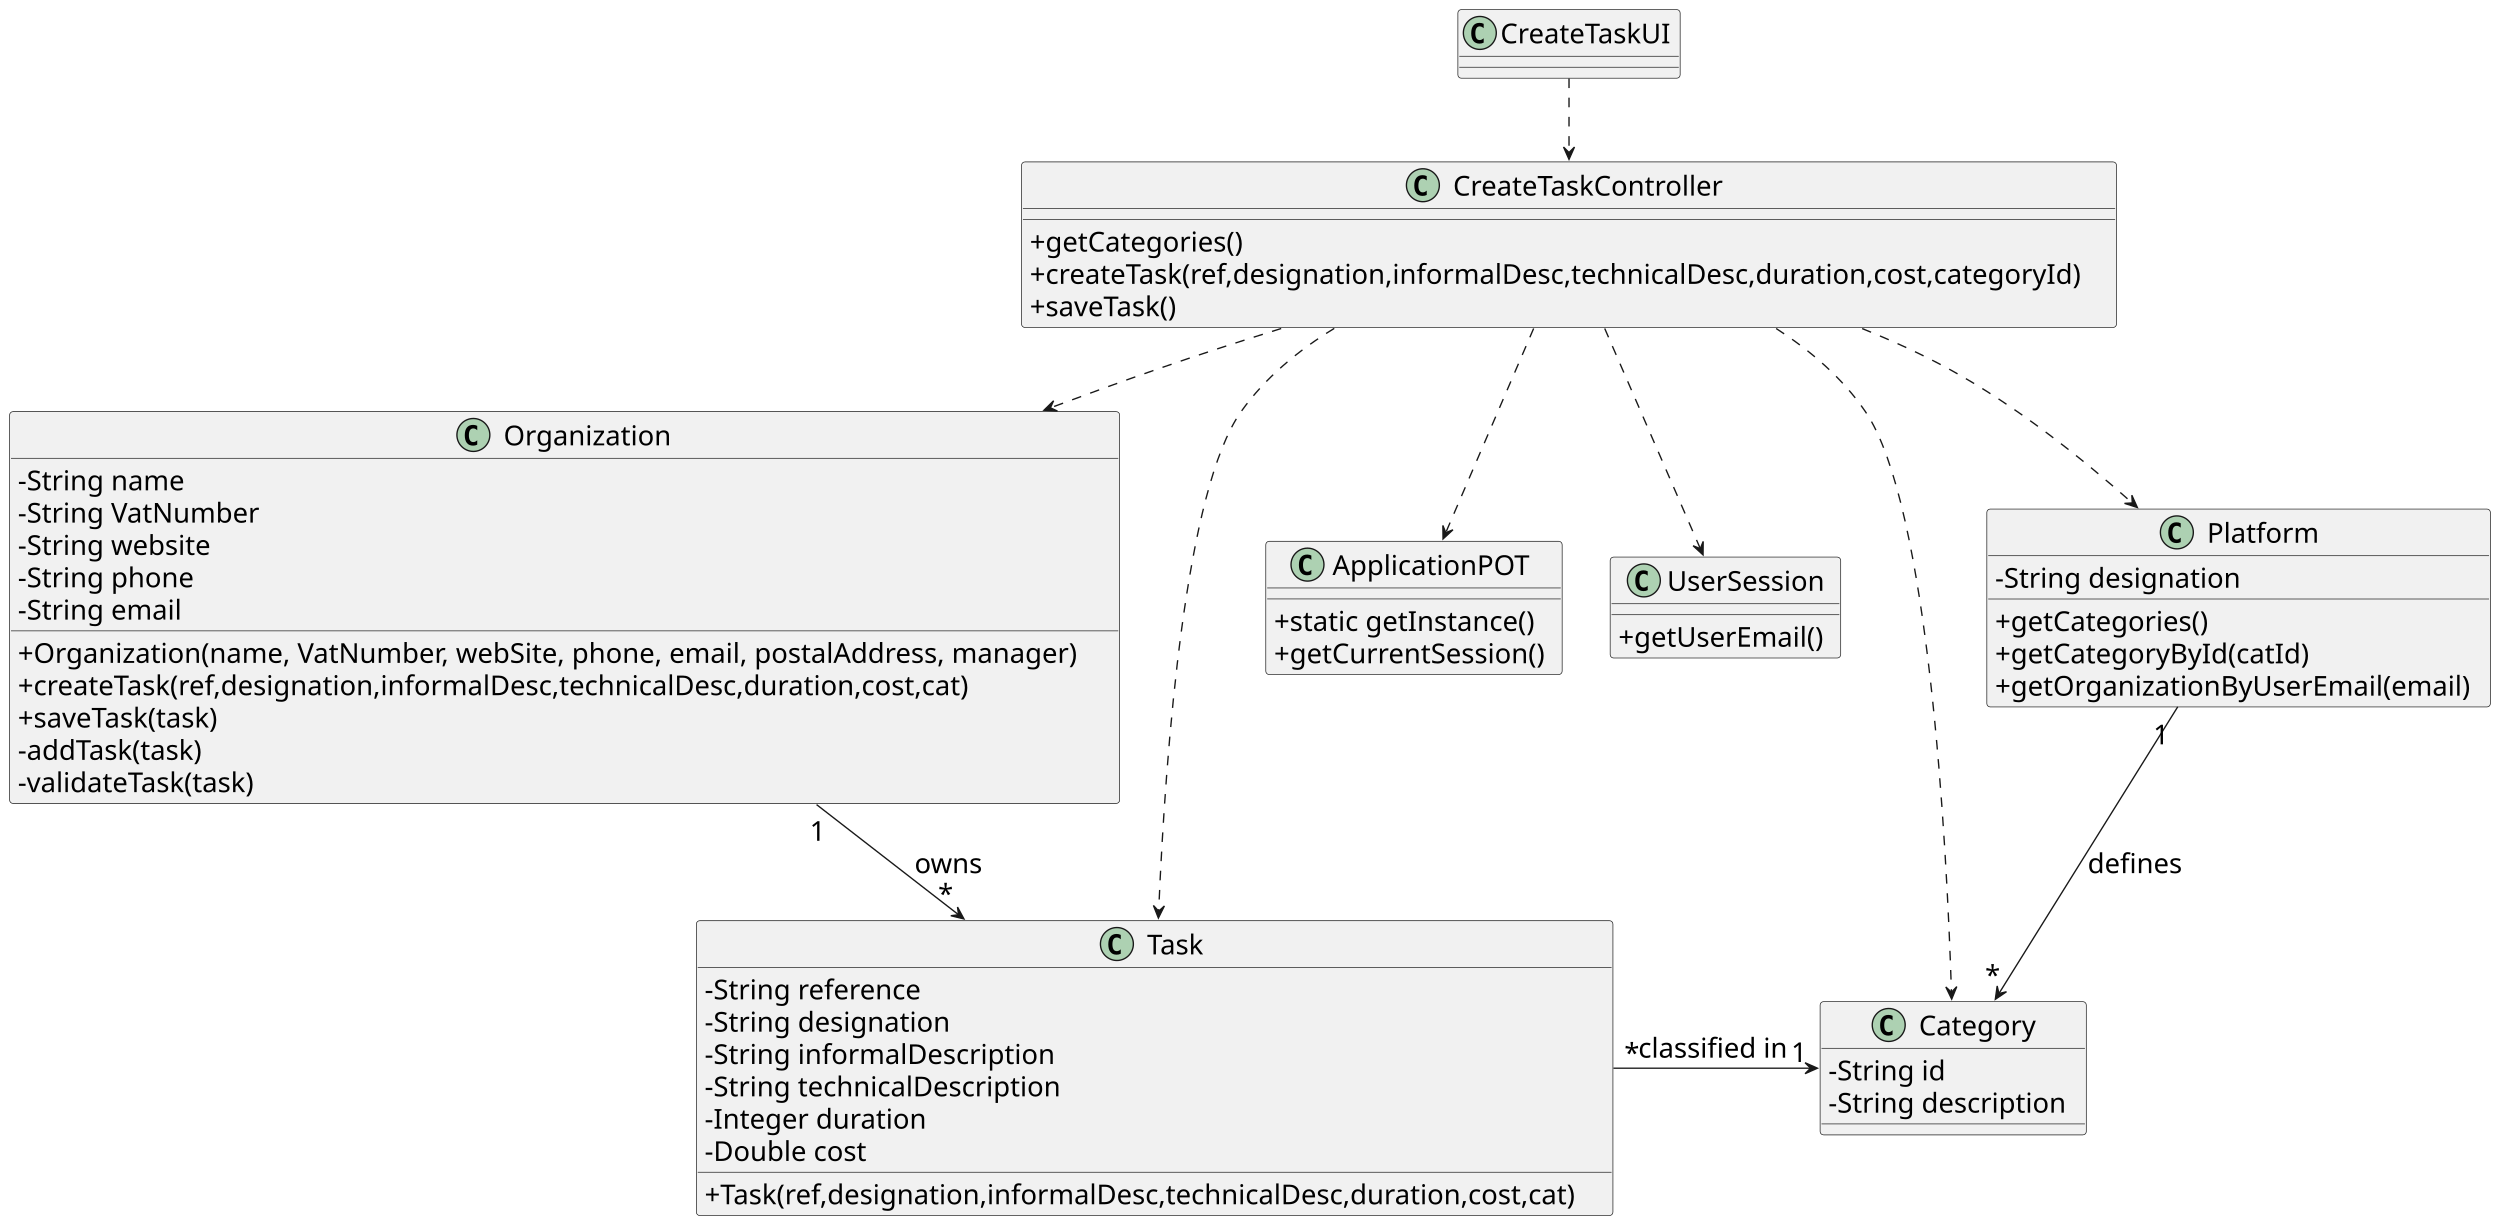
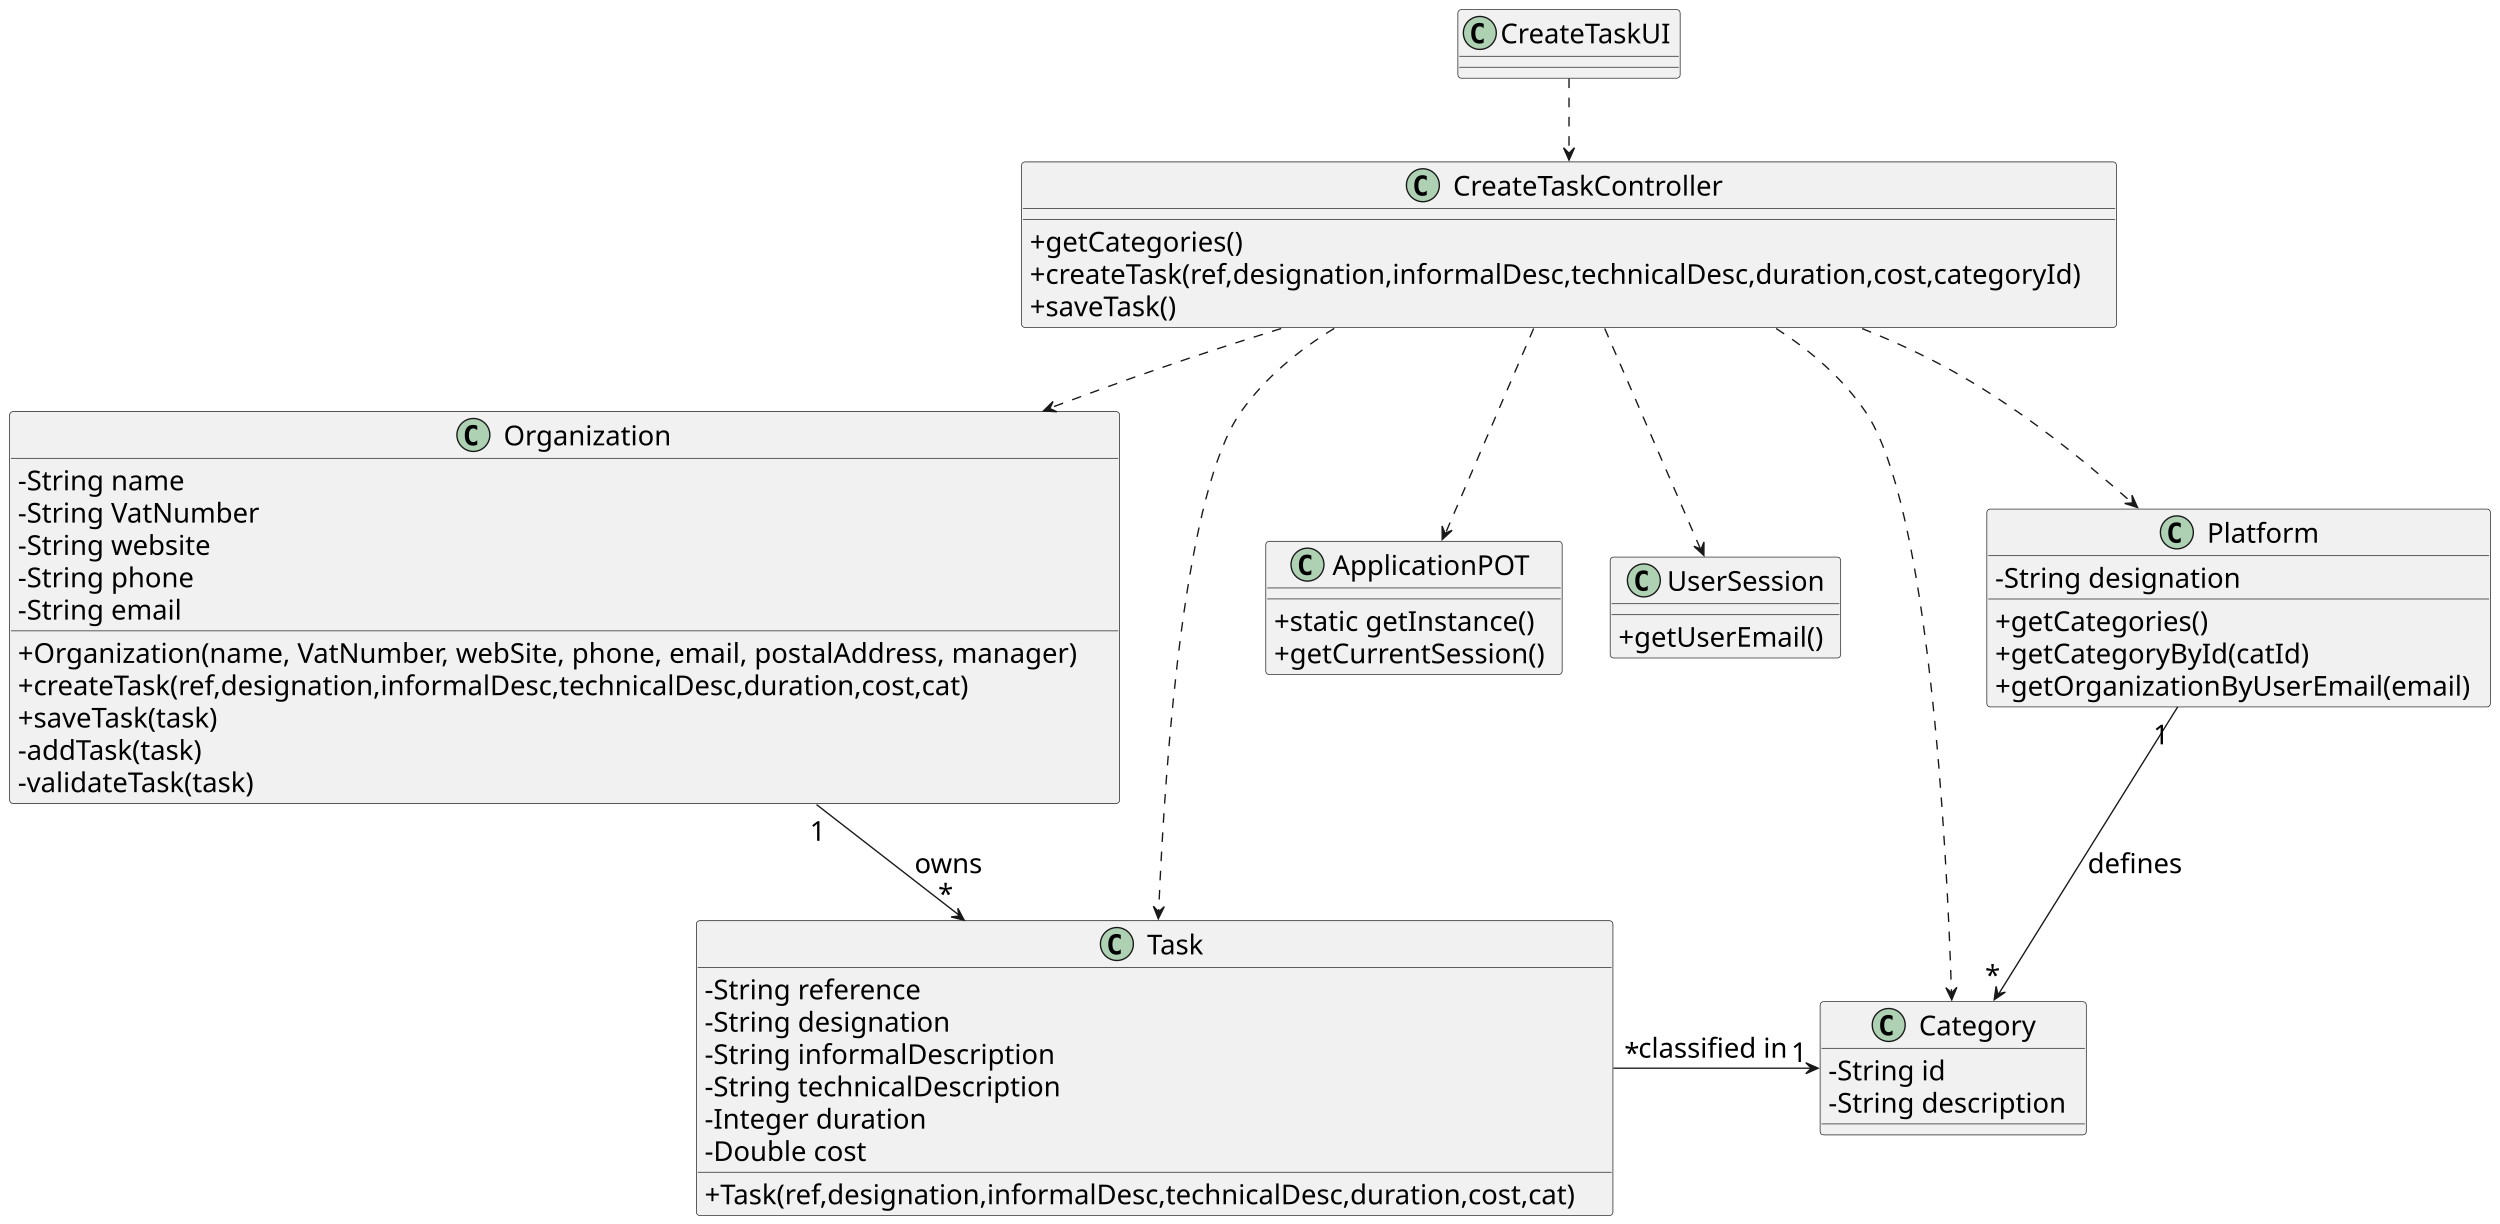
<svg xmlns="http://www.w3.org/2000/svg" contentStyleType="text/css" height="892px" preserveAspectRatio="none" style="width:1822px;height:892px;background:#FFFFFF;" version="1.1" viewBox="0 0 1822 892" width="1822px" zoomAndPan="magnify">
  <defs />
  <g>
    <g id="elem_ApplicationPOT">
      <rect codeLine="3" fill="#F1F1F1" height="97.109" id="ApplicationPOT" rx="2.5" ry="2.5" style="stroke:#181818;stroke-width:0.5;" width="216" x="922.5" y="394.5" />
      <ellipse cx="952.9" cy="411.5" fill="#ADD1B2" rx="12" ry="12" style="stroke:#181818;stroke-width:1.0;" />
      <path d="M955.707,418.58 Q955.023,418.932 954.271,419.107 Q953.519,419.283 952.689,419.283 Q949.74,419.283 948.187,417.34 Q946.634,415.397 946.634,411.725 Q946.634,408.043 948.187,406.1 Q949.74,404.156 952.689,404.156 Q953.519,404.156 954.281,404.332 Q955.043,404.508 955.707,404.859 L955.707,408.062 Q954.965,407.379 954.266,407.062 Q953.568,406.744 952.826,406.744 Q951.244,406.744 950.438,407.999 Q949.632,409.254 949.632,411.725 Q949.632,414.185 950.438,415.44 Q951.244,416.695 952.826,416.695 Q953.568,416.695 954.266,416.378 Q954.965,416.06 955.707,415.377 Z " fill="#000000" />
      <text fill="#000000" font-family="sans-serif" font-size="20" lengthAdjust="spacing" textLength="150" x="971.1" y="419.059">ApplicationPOT</text>
      <line style="stroke:#181818;stroke-width:0.5;" x1="923.5" x2="1137.5" y1="428.5" y2="428.5" />
      <line style="stroke:#181818;stroke-width:0.5;" x1="923.5" x2="1137.5" y1="436.5" y2="436.5" />
      <text fill="#000000" font-family="sans-serif" font-size="20" lengthAdjust="spacing" textLength="196" x="928.5" y="459.836">+static getInstance()</text>
      <text fill="#000000" font-family="sans-serif" font-size="20" lengthAdjust="spacing" textLength="204" x="928.5" y="483.391">+getCurrentSession()</text>
    </g>
    <g id="elem_UserSession">
      <rect codeLine="9" fill="#F1F1F1" height="73.555" id="UserSession" rx="2.5" ry="2.5" style="stroke:#181818;stroke-width:0.5;" width="168" x="1173.5" y="406" />
      <ellipse cx="1198.05" cy="423" fill="#ADD1B2" rx="12" ry="12" style="stroke:#181818;stroke-width:1.0;" />
      <path d="M1200.857,430.08 Q1200.173,430.432 1199.421,430.607 Q1198.669,430.783 1197.839,430.783 Q1194.89,430.783 1193.337,428.84 Q1191.784,426.897 1191.784,423.225 Q1191.784,419.543 1193.337,417.6 Q1194.89,415.656 1197.839,415.656 Q1198.669,415.656 1199.431,415.832 Q1200.193,416.008 1200.857,416.359 L1200.857,419.562 Q1200.114,418.879 1199.416,418.562 Q1198.718,418.244 1197.976,418.244 Q1196.394,418.244 1195.588,419.499 Q1194.782,420.754 1194.782,423.225 Q1194.782,425.685 1195.588,426.94 Q1196.394,428.195 1197.976,428.195 Q1198.718,428.195 1199.416,427.878 Q1200.114,427.56 1200.857,426.877 Z " fill="#000000" />
      <text fill="#000000" font-family="sans-serif" font-size="20" lengthAdjust="spacing" textLength="115" x="1214.95" y="430.559">UserSession</text>
      <line style="stroke:#181818;stroke-width:0.5;" x1="1174.5" x2="1340.5" y1="440" y2="440" />
      <line style="stroke:#181818;stroke-width:0.5;" x1="1174.5" x2="1340.5" y1="448" y2="448" />
      <text fill="#000000" font-family="sans-serif" font-size="20" lengthAdjust="spacing" textLength="156" x="1179.5" y="471.336">+getUserEmail()</text>
    </g>
    <g id="elem_Task">
      <rect codeLine="14" fill="#F1F1F1" height="214.883" id="Task" rx="2.5" ry="2.5" style="stroke:#181818;stroke-width:0.5;" width="668" x="507.5" y="671" />
      <ellipse cx="814" cy="688" fill="#ADD1B2" rx="12" ry="12" style="stroke:#181818;stroke-width:1.0;" />
      <path d="M816.807,695.08 Q816.123,695.432 815.371,695.607 Q814.619,695.783 813.789,695.783 Q810.84,695.783 809.287,693.84 Q807.734,691.896 807.734,688.225 Q807.734,684.543 809.287,682.6 Q810.84,680.656 813.789,680.656 Q814.619,680.656 815.381,680.832 Q816.143,681.008 816.807,681.359 L816.807,684.562 Q816.064,683.879 815.366,683.562 Q814.668,683.244 813.926,683.244 Q812.344,683.244 811.538,684.499 Q810.732,685.754 810.732,688.225 Q810.732,690.686 811.538,691.94 Q812.344,693.195 813.926,693.195 Q814.668,693.195 815.366,692.878 Q816.064,692.561 816.807,691.877 Z " fill="#000000" />
      <text fill="#000000" font-family="sans-serif" font-size="20" lengthAdjust="spacing" textLength="46" x="836" y="695.559">Task</text>
      <line style="stroke:#181818;stroke-width:0.5;" x1="508.5" x2="1174.5" y1="705" y2="705" />
      <text fill="#000000" font-family="sans-serif" font-size="20" lengthAdjust="spacing" textLength="163" x="513.5" y="728.336">-String reference</text>
      <text fill="#000000" font-family="sans-serif" font-size="20" lengthAdjust="spacing" textLength="186" x="513.5" y="751.891">-String designation</text>
      <text fill="#000000" font-family="sans-serif" font-size="20" lengthAdjust="spacing" textLength="265" x="513.5" y="775.445">-String informalDescription</text>
      <text fill="#000000" font-family="sans-serif" font-size="20" lengthAdjust="spacing" textLength="269" x="513.5" y="799">-String technicalDescription</text>
      <text fill="#000000" font-family="sans-serif" font-size="20" lengthAdjust="spacing" textLength="166" x="513.5" y="822.555">-Integer duration</text>
      <text fill="#000000" font-family="sans-serif" font-size="20" lengthAdjust="spacing" textLength="126" x="513.5" y="846.109">-Double cost</text>
      <line style="stroke:#181818;stroke-width:0.5;" x1="508.5" x2="1174.5" y1="854.328" y2="854.328" />
      <text fill="#000000" font-family="sans-serif" font-size="20" lengthAdjust="spacing" textLength="656" x="513.5" y="877.664">+Task(ref,designation,informalDesc,technicalDesc,duration,cost,cat)</text>
    </g>
    <g id="elem_Category">
      <rect codeLine="24" fill="#F1F1F1" height="97.109" id="Category" rx="2.5" ry="2.5" style="stroke:#181818;stroke-width:0.5;" width="194" x="1326.5" y="730" />
      <ellipse cx="1376.5" cy="747" fill="#ADD1B2" rx="12" ry="12" style="stroke:#181818;stroke-width:1.0;" />
      <path d="M1379.307,754.08 Q1378.623,754.432 1377.871,754.607 Q1377.119,754.783 1376.289,754.783 Q1373.34,754.783 1371.787,752.84 Q1370.234,750.896 1370.234,747.225 Q1370.234,743.543 1371.787,741.6 Q1373.34,739.656 1376.289,739.656 Q1377.119,739.656 1377.881,739.832 Q1378.643,740.008 1379.307,740.359 L1379.307,743.562 Q1378.564,742.879 1377.866,742.562 Q1377.168,742.244 1376.426,742.244 Q1374.844,742.244 1374.038,743.499 Q1373.232,744.754 1373.232,747.225 Q1373.232,749.686 1374.038,750.94 Q1374.844,752.195 1376.426,752.195 Q1377.168,752.195 1377.866,751.878 Q1378.564,751.561 1379.307,750.877 Z " fill="#000000" />
      <text fill="#000000" font-family="sans-serif" font-size="20" lengthAdjust="spacing" textLength="85" x="1398.5" y="754.559">Category</text>
      <line style="stroke:#181818;stroke-width:0.5;" x1="1327.5" x2="1519.5" y1="764" y2="764" />
      <text fill="#000000" font-family="sans-serif" font-size="20" lengthAdjust="spacing" textLength="93" x="1332.5" y="787.336">-String id</text>
      <text fill="#000000" font-family="sans-serif" font-size="20" lengthAdjust="spacing" textLength="182" x="1332.5" y="810.891">-String description</text>
      <line style="stroke:#181818;stroke-width:0.5;" x1="1327.5" x2="1519.5" y1="819.109" y2="819.109" />
    </g>
    <g id="elem_Organization">
      <rect codeLine="29" fill="#F1F1F1" height="285.547" id="Organization" rx="2.5" ry="2.5" style="stroke:#181818;stroke-width:0.5;" width="809" x="7" y="300" />
      <ellipse cx="345" cy="317" fill="#ADD1B2" rx="12" ry="12" style="stroke:#181818;stroke-width:1.0;" />
      <path d="M347.807,324.08 Q347.123,324.432 346.371,324.607 Q345.619,324.783 344.789,324.783 Q341.84,324.783 340.287,322.84 Q338.734,320.897 338.734,317.225 Q338.734,313.543 340.287,311.6 Q341.84,309.656 344.789,309.656 Q345.619,309.656 346.381,309.832 Q347.143,310.008 347.807,310.359 L347.807,313.562 Q347.065,312.879 346.366,312.562 Q345.668,312.244 344.926,312.244 Q343.344,312.244 342.538,313.499 Q341.732,314.754 341.732,317.225 Q341.732,319.685 342.538,320.94 Q343.344,322.195 344.926,322.195 Q345.668,322.195 346.366,321.878 Q347.065,321.56 347.807,320.877 Z " fill="#000000" />
      <text fill="#000000" font-family="sans-serif" font-size="20" lengthAdjust="spacing" textLength="124" x="367" y="324.559">Organization</text>
      <line style="stroke:#181818;stroke-width:0.5;" x1="8" x2="815" y1="334" y2="334" />
      <text fill="#000000" font-family="sans-serif" font-size="20" lengthAdjust="spacing" textLength="127" x="13" y="357.336">-String name</text>
      <text fill="#000000" font-family="sans-serif" font-size="20" lengthAdjust="spacing" textLength="183" x="13" y="380.891">-String VatNumber</text>
      <text fill="#000000" font-family="sans-serif" font-size="20" lengthAdjust="spacing" textLength="147" x="13" y="404.445">-String website</text>
      <text fill="#000000" font-family="sans-serif" font-size="20" lengthAdjust="spacing" textLength="134" x="13" y="428">-String phone</text>
      <text fill="#000000" font-family="sans-serif" font-size="20" lengthAdjust="spacing" textLength="127" x="13" y="451.555">-String email</text>
      <line style="stroke:#181818;stroke-width:0.5;" x1="8" x2="815" y1="459.773" y2="459.773" />
      <text fill="#000000" font-family="sans-serif" font-size="20" lengthAdjust="spacing" textLength="797" x="13" y="483.109">+Organization(name, VatNumber, webSite, phone, email, postalAddress, manager)</text>
      <text fill="#000000" font-family="sans-serif" font-size="20" lengthAdjust="spacing" textLength="714" x="13" y="506.664">+createTask(ref,designation,informalDesc,technicalDesc,duration,cost,cat)</text>
      <text fill="#000000" font-family="sans-serif" font-size="20" lengthAdjust="spacing" textLength="158" x="13" y="530.219">+saveTask(task)</text>
      <text fill="#000000" font-family="sans-serif" font-size="20" lengthAdjust="spacing" textLength="149" x="13" y="553.773">-addTask(task)</text>
      <text fill="#000000" font-family="sans-serif" font-size="20" lengthAdjust="spacing" textLength="187" x="13" y="577.328">-validateTask(task)</text>
    </g>
    <g id="elem_Platform">
      <rect codeLine="42" fill="#F1F1F1" height="144.219" id="Platform" rx="2.5" ry="2.5" style="stroke:#181818;stroke-width:0.5;" width="367" x="1448" y="371" />
      <ellipse cx="1586.5" cy="388" fill="#ADD1B2" rx="12" ry="12" style="stroke:#181818;stroke-width:1.0;" />
      <path d="M1589.307,395.08 Q1588.623,395.432 1587.871,395.607 Q1587.119,395.783 1586.289,395.783 Q1583.34,395.783 1581.787,393.84 Q1580.234,391.897 1580.234,388.225 Q1580.234,384.543 1581.787,382.6 Q1583.34,380.656 1586.289,380.656 Q1587.119,380.656 1587.881,380.832 Q1588.643,381.008 1589.307,381.359 L1589.307,384.562 Q1588.564,383.879 1587.866,383.562 Q1587.168,383.244 1586.426,383.244 Q1584.844,383.244 1584.038,384.499 Q1583.232,385.754 1583.232,388.225 Q1583.232,390.685 1584.038,391.94 Q1584.844,393.195 1586.426,393.195 Q1587.168,393.195 1587.866,392.878 Q1588.564,392.56 1589.307,391.877 Z " fill="#000000" />
      <text fill="#000000" font-family="sans-serif" font-size="20" lengthAdjust="spacing" textLength="81" x="1608.5" y="395.559">Platform</text>
      <line style="stroke:#181818;stroke-width:0.5;" x1="1449" x2="1814" y1="405" y2="405" />
      <text fill="#000000" font-family="sans-serif" font-size="20" lengthAdjust="spacing" textLength="186" x="1454" y="428.336">-String designation</text>
      <line style="stroke:#181818;stroke-width:0.5;" x1="1449" x2="1814" y1="436.555" y2="436.555" />
      <text fill="#000000" font-family="sans-serif" font-size="20" lengthAdjust="spacing" textLength="162" x="1454" y="459.891">+getCategories()</text>
      <text fill="#000000" font-family="sans-serif" font-size="20" lengthAdjust="spacing" textLength="233" x="1454" y="483.445">+getCategoryById(catId)</text>
      <text fill="#000000" font-family="sans-serif" font-size="20" lengthAdjust="spacing" textLength="355" x="1454" y="507">+getOrganizationByUserEmail(email)</text>
    </g>
    <g id="elem_CreateTaskController">
      <rect codeLine="49" fill="#F1F1F1" height="120.664" id="CreateTaskController" rx="2.5" ry="2.5" style="stroke:#181818;stroke-width:0.5;" width="798" x="744.5" y="118" />
      <ellipse cx="1037" cy="135" fill="#ADD1B2" rx="12" ry="12" style="stroke:#181818;stroke-width:1.0;" />
      <path d="M1039.807,142.08 Q1039.123,142.432 1038.371,142.607 Q1037.619,142.783 1036.789,142.783 Q1033.84,142.783 1032.287,140.84 Q1030.734,138.897 1030.734,135.225 Q1030.734,131.543 1032.287,129.6 Q1033.84,127.656 1036.789,127.656 Q1037.619,127.656 1038.381,127.832 Q1039.143,128.008 1039.807,128.359 L1039.807,131.562 Q1039.064,130.879 1038.366,130.561 Q1037.668,130.244 1036.926,130.244 Q1035.344,130.244 1034.538,131.499 Q1033.732,132.754 1033.732,135.225 Q1033.732,137.685 1034.538,138.94 Q1035.344,140.195 1036.926,140.195 Q1037.668,140.195 1038.366,139.878 Q1039.064,139.56 1039.807,138.877 Z " fill="#000000" />
      <text fill="#000000" font-family="sans-serif" font-size="20" lengthAdjust="spacing" textLength="204" x="1059" y="142.559">CreateTaskController</text>
      <line style="stroke:#181818;stroke-width:0.5;" x1="745.5" x2="1541.5" y1="152" y2="152" />
      <line style="stroke:#181818;stroke-width:0.5;" x1="745.5" x2="1541.5" y1="160" y2="160" />
      <text fill="#000000" font-family="sans-serif" font-size="20" lengthAdjust="spacing" textLength="162" x="750.5" y="183.336">+getCategories()</text>
      <text fill="#000000" font-family="sans-serif" font-size="20" lengthAdjust="spacing" textLength="786" x="750.5" y="206.891">+createTask(ref,designation,informalDesc,technicalDesc,duration,cost,categoryId)</text>
      <text fill="#000000" font-family="sans-serif" font-size="20" lengthAdjust="spacing" textLength="118" x="750.5" y="230.445">+saveTask()</text>
    </g>
    <g id="elem_CreateTaskUI">
      <rect codeLine="55" fill="#F1F1F1" height="50" id="CreateTaskUI" rx="2.5" ry="2.5" style="stroke:#181818;stroke-width:0.5;" width="162" x="1062.5" y="7" />
      <ellipse cx="1078.5" cy="24" fill="#ADD1B2" rx="12" ry="12" style="stroke:#181818;stroke-width:1.0;" />
      <path d="M1081.307,31.08 Q1080.623,31.432 1079.871,31.607 Q1079.119,31.783 1078.289,31.783 Q1075.34,31.783 1073.787,29.84 Q1072.234,27.896 1072.234,24.225 Q1072.234,20.543 1073.787,18.6 Q1075.34,16.656 1078.289,16.656 Q1079.119,16.656 1079.881,16.832 Q1080.643,17.008 1081.307,17.359 L1081.307,20.562 Q1080.564,19.879 1079.866,19.561 Q1079.168,19.244 1078.426,19.244 Q1076.844,19.244 1076.038,20.499 Q1075.232,21.754 1075.232,24.225 Q1075.232,26.686 1076.038,27.94 Q1076.844,29.195 1078.426,29.195 Q1079.168,29.195 1079.866,28.878 Q1080.564,28.561 1081.307,27.877 Z " fill="#000000" />
      <text fill="#000000" font-family="sans-serif" font-size="20" lengthAdjust="spacing" textLength="128" x="1093.5" y="31.559">CreateTaskUI</text>
      <line style="stroke:#181818;stroke-width:0.5;" x1="1063.5" x2="1223.5" y1="41" y2="41" />
      <line style="stroke:#181818;stroke-width:0.5;" x1="1063.5" x2="1223.5" y1="49" y2="49" />
    </g>
    <g id="link_CreateTaskUI_CreateTaskController">
-       <path codeLine="59" d="M1143.5,57.19 C1143.5,72.06 1143.5,91.9 1143.5,111.17 " fill="none" id="CreateTaskUI-to-CreateTaskController" style="stroke:#181818;stroke-width:1.0;stroke-dasharray:7.0,7.0;" />
-       <polygon fill="#181818" points="1143.5,116.16,1147.5,107.16,1143.5,111.16,1139.5,107.16,1143.5,116.16" style="stroke:#181818;stroke-width:1.0;" />
+       <path codeLine="59" d="M1143.5,57.19 C1143.5,72.25 1143.5,92.41 1143.5,111.93 " fill="none" id="CreateTaskUI-to-CreateTaskController" style="stroke:#181818;stroke-width:1.0;stroke-dasharray:7.0,7.0;" />
+       <polygon fill="#181818" points="1143.5,116.68,1147.5,107.68,1143.5,111.68,1139.5,107.68,1143.5,116.68" style="stroke:#181818;stroke-width:1.0;" />
    </g>
    <g id="link_CreateTaskController_Platform">
-       <path codeLine="60" d="M1357.15,239.47 C1379.03,248.27 1400.54,258.1 1420.5,269 C1468.65,295.28 1516.41,333.18 1554.28,366.81 " fill="none" id="CreateTaskController-to-Platform" style="stroke:#181818;stroke-width:1.0;stroke-dasharray:7.0,7.0;" />
-       <polygon fill="#181818" points="1557.72,369.88,1553.689,360.894,1553.997,366.542,1548.349,366.85,1557.72,369.88" style="stroke:#181818;stroke-width:1.0;" />
+       <path codeLine="60" d="M1357.15,239.47 C1379.03,248.27 1400.54,258.1 1420.5,269 C1468.84,295.39 1516.8,333.49 1554.74,367.22 " fill="none" id="CreateTaskController-to-Platform" style="stroke:#181818;stroke-width:1.0;stroke-dasharray:7.0,7.0;" />
+       <polygon fill="#181818" points="1557.85,369.89,1553.819,360.904,1554.127,366.552,1548.479,366.86,1557.85,369.89" style="stroke:#181818;stroke-width:1.0;" />
    </g>
    <g id="link_CreateTaskController_Category">
-       <path codeLine="61" d="M1294.47,239.42 C1319.62,255.61 1342.89,275.59 1359.5,300 C1405.76,367.96 1418.71,613.12 1422.23,723.26 " fill="none" id="CreateTaskController-to-Category" style="stroke:#181818;stroke-width:1.0;stroke-dasharray:7.0,7.0;" />
-       <polygon fill="#181818" points="1422.39,728.16,1426.105,719.039,1422.233,723.163,1418.109,719.29,1422.39,728.16" style="stroke:#181818;stroke-width:1.0;" />
+       <path codeLine="61" d="M1294.47,239.42 C1319.62,255.61 1342.89,275.59 1359.5,300 C1405.85,368.1 1418.76,614.1 1422.25,723.91 " fill="none" id="CreateTaskController-to-Category" style="stroke:#181818;stroke-width:1.0;stroke-dasharray:7.0,7.0;" />
+       <polygon fill="#181818" points="1422.43,728.68,1426.145,719.559,1422.273,723.683,1418.149,719.81,1422.43,728.68" style="stroke:#181818;stroke-width:1.0;" />
    </g>
    <g id="link_CreateTaskController_Task">
-       <path codeLine="62" d="M972.41,239.33 C946.19,255.33 922.06,275.28 904.5,300 C864.19,356.76 849.67,541.72 844.44,664.08 " fill="none" id="CreateTaskController-to-Task" style="stroke:#181818;stroke-width:1.0;stroke-dasharray:7.0,7.0;" />
-       <polygon fill="#181818" points="844.23,669.07,848.613,660.25,844.445,664.075,840.62,659.907,844.23,669.07" style="stroke:#181818;stroke-width:1.0;" />
+       <path codeLine="62" d="M972.41,239.33 C946.19,255.33 922.06,275.28 904.5,300 C864.11,356.88 849.61,542.45 844.4,664.8 " fill="none" id="CreateTaskController-to-Task" style="stroke:#181818;stroke-width:1.0;stroke-dasharray:7.0,7.0;" />
+       <polygon fill="#181818" points="844.16,669.58,848.542,660.76,844.374,664.585,840.549,660.417,844.16,669.58" style="stroke:#181818;stroke-width:1.0;" />
    </g>
    <g id="link_CreateTaskController_Organization">
-       <path codeLine="63" d="M933.72,239.43 C903.31,248.89 872.5,258.89 843.5,269 C817.97,277.9 791.73,287.43 765.4,297.27 " fill="none" id="CreateTaskController-to-Organization" style="stroke:#181818;stroke-width:1.0;stroke-dasharray:7.0,7.0;" />
-       <polygon fill="#181818" points="760.84,298.98,770.672,299.565,765.522,297.224,767.862,292.075,760.84,298.98" style="stroke:#181818;stroke-width:1.0;" />
+       <path codeLine="63" d="M933.72,239.43 C903.31,248.89 872.5,258.89 843.5,269 C817.75,277.98 791.29,287.59 764.74,297.52 " fill="none" id="CreateTaskController-to-Organization" style="stroke:#181818;stroke-width:1.0;stroke-dasharray:7.0,7.0;" />
+       <polygon fill="#181818" points="760.43,299.51,770.261,300.095,765.112,297.754,767.452,292.605,760.43,299.51" style="stroke:#181818;stroke-width:1.0;" />
    </g>
    <g id="link_CreateTaskController_ApplicationPOT">
-       <path codeLine="64" d="M1117.72,239.39 C1098.39,284.29 1072.18,345.18 1053.55,388.46 " fill="none" id="CreateTaskController-to-ApplicationPOT" style="stroke:#181818;stroke-width:1.0;stroke-dasharray:7.0,7.0;" />
-       <polygon fill="#181818" points="1051.68,392.79,1058.919,386.112,1053.662,388.2,1051.574,382.942,1051.68,392.79" style="stroke:#181818;stroke-width:1.0;" />
+       <path codeLine="64" d="M1117.72,239.39 C1098.35,284.38 1072.07,345.43 1053.43,388.72 " fill="none" id="CreateTaskController-to-ApplicationPOT" style="stroke:#181818;stroke-width:1.0;stroke-dasharray:7.0,7.0;" />
+       <polygon fill="#181818" points="1051.09,393.18,1058.337,386.51,1053.077,388.592,1050.996,383.332,1051.09,393.18" style="stroke:#181818;stroke-width:1.0;" />
    </g>
    <g id="link_CreateTaskController_UserSession">
-       <path codeLine="65" d="M1169.51,239.39 C1190.79,288.39 1220.34,356.44 1239.19,399.85 " fill="none" id="CreateTaskController-to-UserSession" style="stroke:#181818;stroke-width:1.0;stroke-dasharray:7.0,7.0;" />
-       <polygon fill="#181818" points="1241.18,404.42,1241.274,394.572,1239.193,399.832,1233.933,397.75,1241.18,404.42" style="stroke:#181818;stroke-width:1.0;" />
+       <path codeLine="65" d="M1169.51,239.39 C1190.87,288.59 1220.58,356.99 1239.43,400.38 " fill="none" id="CreateTaskController-to-UserSession" style="stroke:#181818;stroke-width:1.0;stroke-dasharray:7.0,7.0;" />
+       <polygon fill="#181818" points="1241.78,404.81,1241.86,394.962,1239.786,400.225,1234.523,398.151,1241.78,404.81" style="stroke:#181818;stroke-width:1.0;" />
    </g>
    <g id="link_Task_Category">
-       <path codeLine="66" d="M1175.84,778.5 C1228,778.5 1278.27,778.5 1319.73,778.5 " fill="none" id="Task-to-Category" style="stroke:#181818;stroke-width:1.0;" />
-       <polygon fill="#181818" points="1324.53,778.5,1315.53,774.5,1319.53,778.5,1315.53,782.5,1324.53,778.5" style="stroke:#181818;stroke-width:1.0;" />
+       <path codeLine="66" d="M1175.84,778.5 C1228.22,778.5 1278.69,778.5 1320.24,778.5 " fill="none" id="Task-to-Category" style="stroke:#181818;stroke-width:1.0;" />
+       <polygon fill="#181818" points="1325.04,778.5,1316.04,774.5,1320.04,778.5,1316.04,782.5,1325.04,778.5" style="stroke:#181818;stroke-width:1.0;" />
      <text fill="#000000" font-family="sans-serif" font-size="20" lengthAdjust="spacing" textLength="114" x="1194" y="770.836">classified in</text>
      <text fill="#000000" font-family="sans-serif" font-size="20" lengthAdjust="spacing" textLength="10" x="1183.793" y="774.574">*</text>
      <text fill="#000000" font-family="sans-serif" font-size="20" lengthAdjust="spacing" textLength="13" x="1305.405" y="774.008">1</text>
    </g>
    <g id="link_Platform_Category">
-       <path codeLine="67" d="M1587.13,515.14 C1548.07,577.77 1492.04,667.6 1456.73,724.22 " fill="none" id="Platform-to-Category" style="stroke:#181818;stroke-width:1.0;" />
-       <polygon fill="#181818" points="1454.18,728.31,1462.334,722.786,1456.824,724.066,1455.543,718.556,1454.18,728.31" style="stroke:#181818;stroke-width:1.0;" />
+       <path codeLine="67" d="M1587.13,515.14 C1547.99,577.9 1491.82,667.96 1456.52,724.56 " fill="none" id="Platform-to-Category" style="stroke:#181818;stroke-width:1.0;" />
+       <polygon fill="#181818" points="1453.38,728.59,1461.534,723.066,1456.024,724.346,1454.743,718.836,1453.38,728.59" style="stroke:#181818;stroke-width:1.0;" />
      <text fill="#000000" font-family="sans-serif" font-size="20" lengthAdjust="spacing" textLength="70" x="1521.5" y="636.336">defines</text>
      <text fill="#000000" font-family="sans-serif" font-size="20" lengthAdjust="spacing" textLength="13" x="1569.282" y="542.464">1</text>
      <text fill="#000000" font-family="sans-serif" font-size="20" lengthAdjust="spacing" textLength="10" x="1446.723" y="717.838">*</text>
    </g>
    <g id="link_Organization_Task">
-       <path codeLine="68" d="M595.11,586.4 C629.81,613.32 665.62,641.09 698.84,666.85 " fill="none" id="Organization-to-Task" style="stroke:#181818;stroke-width:1.0;" />
-       <polygon fill="#181818" points="702.52,669.71,697.843,661.042,698.563,666.653,692.952,667.373,702.52,669.71" style="stroke:#181818;stroke-width:1.0;" />
+       <path codeLine="68" d="M595.11,586.4 C629.95,613.43 665.92,641.32 699.24,667.17 " fill="none" id="Organization-to-Task" style="stroke:#181818;stroke-width:1.0;" />
+       <polygon fill="#181818" points="702.72,670.64,698.063,661.962,698.77,667.574,693.158,668.282,702.72,670.64" style="stroke:#181818;stroke-width:1.0;" />
      <text fill="#000000" font-family="sans-serif" font-size="20" lengthAdjust="spacing" textLength="49" x="666.5" y="636.336">owns</text>
      <text fill="#000000" font-family="sans-serif" font-size="20" lengthAdjust="spacing" textLength="13" x="590.135" y="612.778">1</text>
      <text fill="#000000" font-family="sans-serif" font-size="20" lengthAdjust="spacing" textLength="10" x="683.681" y="658.607">*</text>
    </g>
  </g>
</svg>
